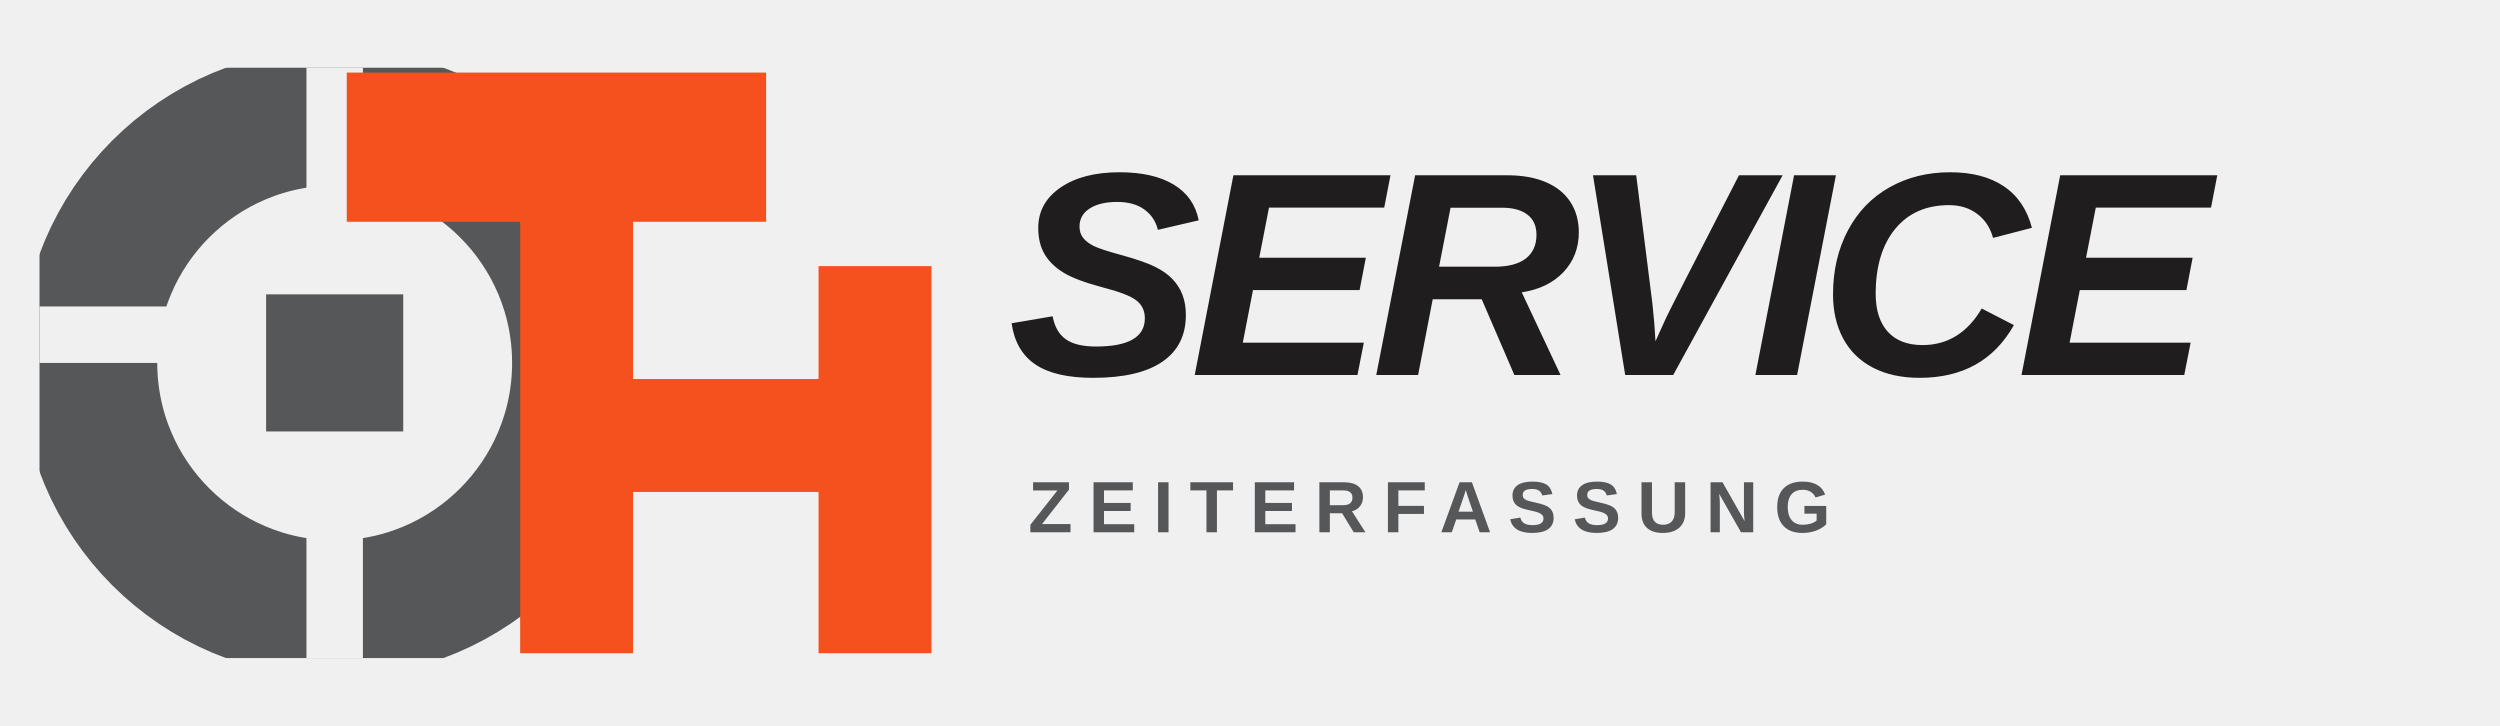
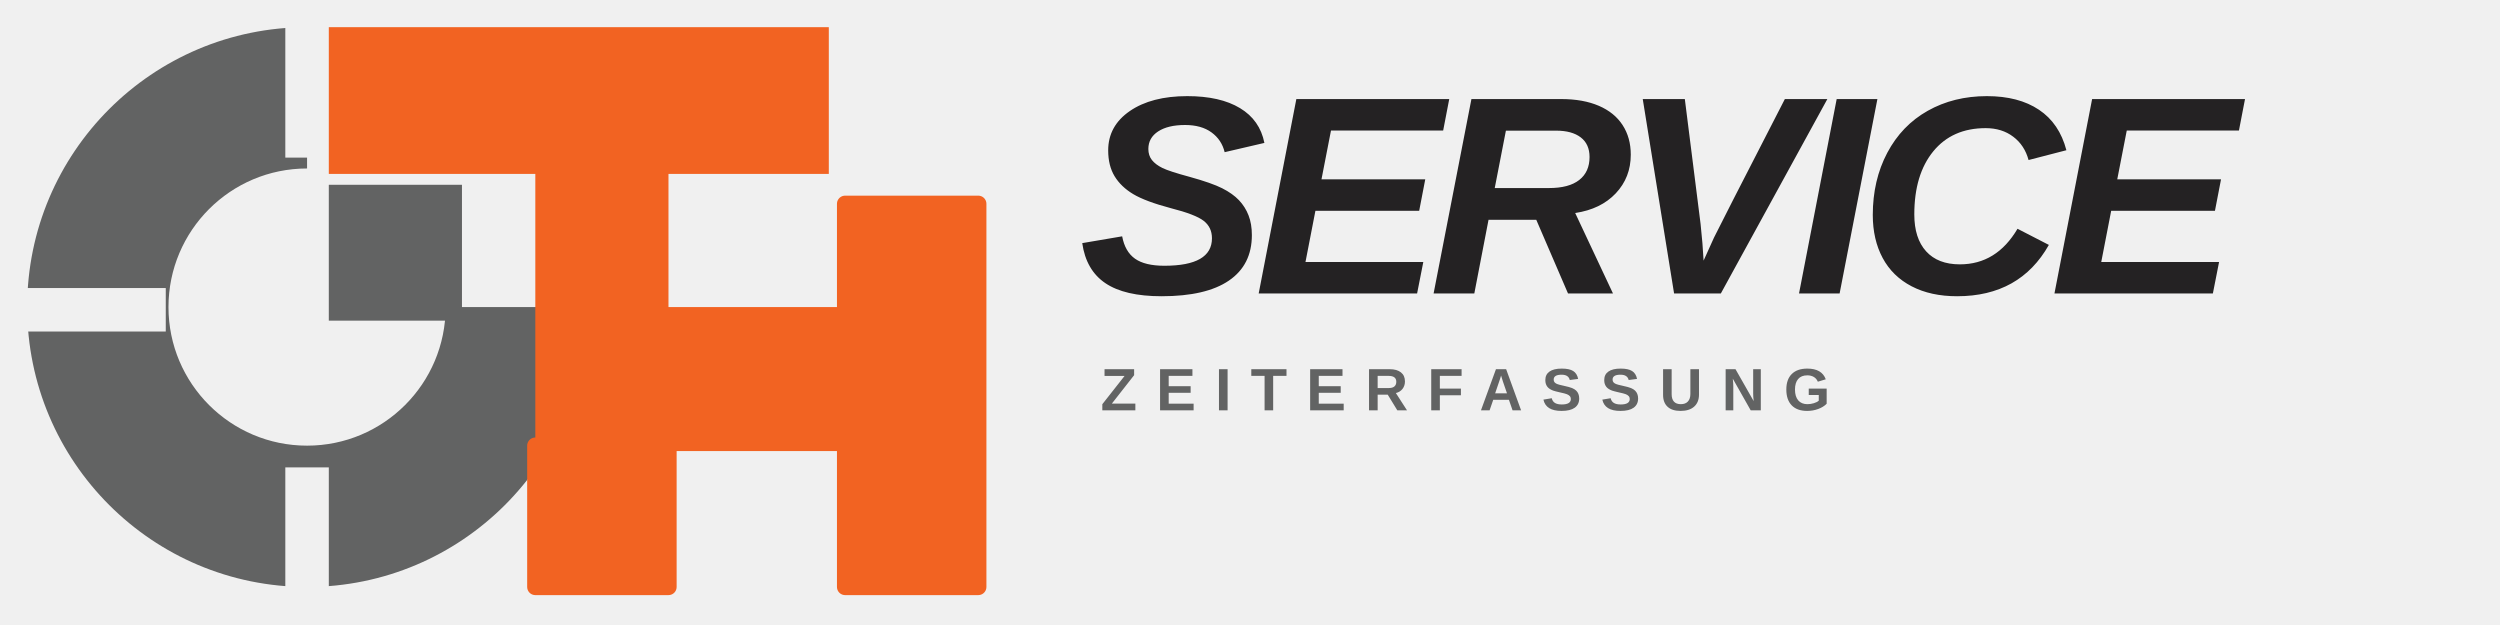
- <svg xmlns="http://www.w3.org/2000/svg" viewBox="0 0 620 180" role="img" aria-labelledby="title desc">
+ <svg xmlns="http://www.w3.org/2000/svg" viewBox="0 0 920 230" role="img" aria-labelledby="title desc">
  <defs>
-     <mask id="gaps">
-       <rect width="180" height="180" fill="white" />
-       <rect x="76" y="0" width="14" height="48" fill="black" />
-       <rect x="76" y="132" width="14" height="48" fill="black" />
-       <rect x="0" y="76" width="48" height="14" fill="black" />
+     <mask id="g-segments">
+       <rect width="230" height="230" fill="white" />
+       <rect x="105" width="16" height="58" fill="black" />
+       <rect x="105" y="172" width="16" height="58" fill="black" />
+       <rect y="106" width="61" height="16" fill="black" />
    </mask>
  </defs>
-   <circle cx="83" cy="90" r="61" fill="none" stroke="#555759" stroke-width="34" mask="url(#gaps)" />
-   <rect x="66" y="73" width="34" height="34" fill="#555759" />
-   <path d="M86 18h104v37h-33v39h46V66h28v96h-28v-40h-46v40h-28V55H86z" fill="#f4511e" />
-   <text x="250" y="93" fill="#1f1d1d" font-family="Arial, Helvetica, sans-serif" font-size="72" font-weight="900" font-style="italic" letter-spacing="-3">SERVICE</text>
-   <text x="255" y="132" fill="#555759" font-family="Arial, Helvetica, sans-serif" font-size="18" font-weight="700" letter-spacing="4">ZEITERFASSUNG</text>
+   <path d="M113 10a103 103 0 1 0 0 206 103 103 0 0 0 103-103h-52a51 51 0 1 1-51-51z" fill="#626363" mask="url(#g-segments)" />
+   <path d="M121 68h49v50h-49z" fill="#626363" />
+   <path d="M121 10h184v54h-59v52h65V75h49v141h-49v-53h-65v53h-49V64h-76z" fill="#f26322" />
+   <path d="M246 116h65V75h49v141h-49v-53h-65v53h-49v-52h49z" fill="none" stroke="#f26322" stroke-width="6" stroke-linejoin="round" />
+   <text x="397" y="108" fill="#242223" font-family="Arial, Helvetica, sans-serif" font-size="104" font-weight="900" font-style="italic" letter-spacing="-5">SERVICE</text>
+   <text x="405" y="151" fill="#626363" font-family="Arial, Helvetica, sans-serif" font-size="22" font-weight="700" letter-spacing="7">ZEITERFASSUNG</text>
</svg>
